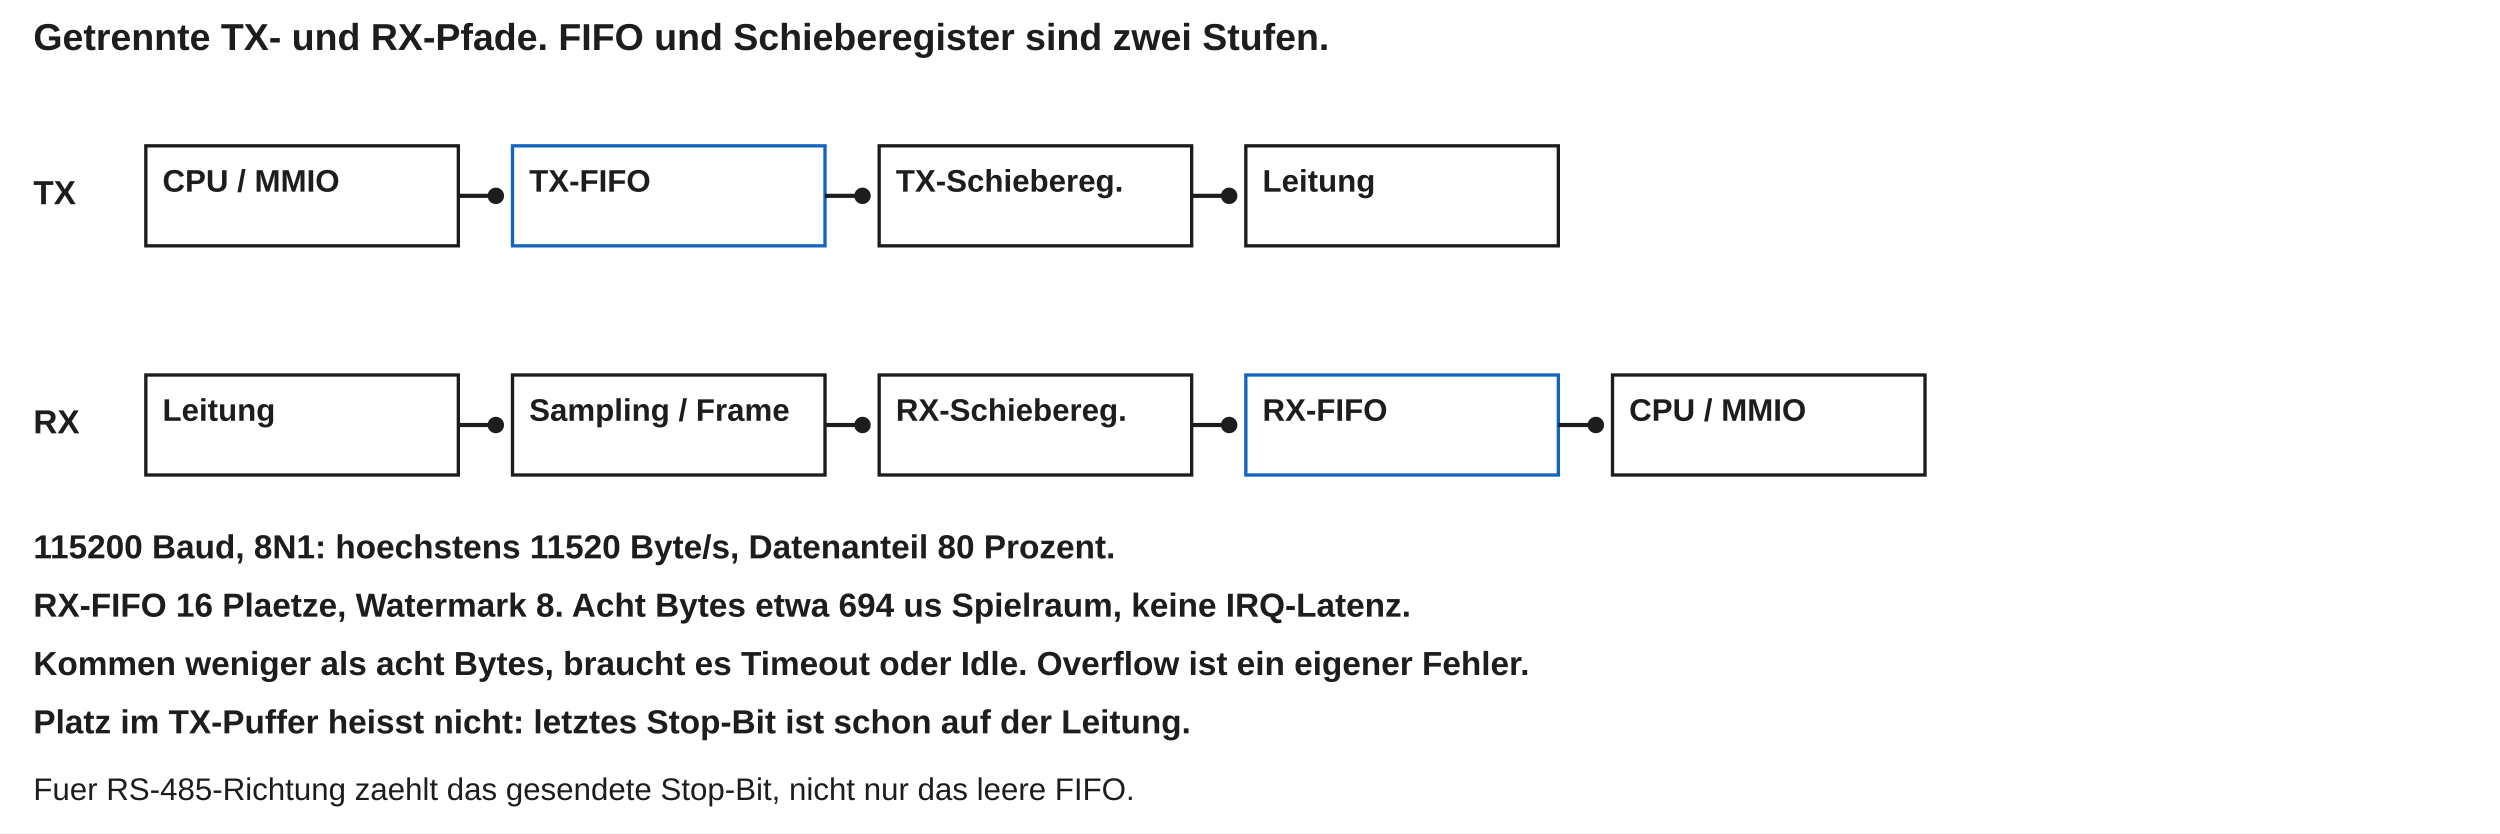
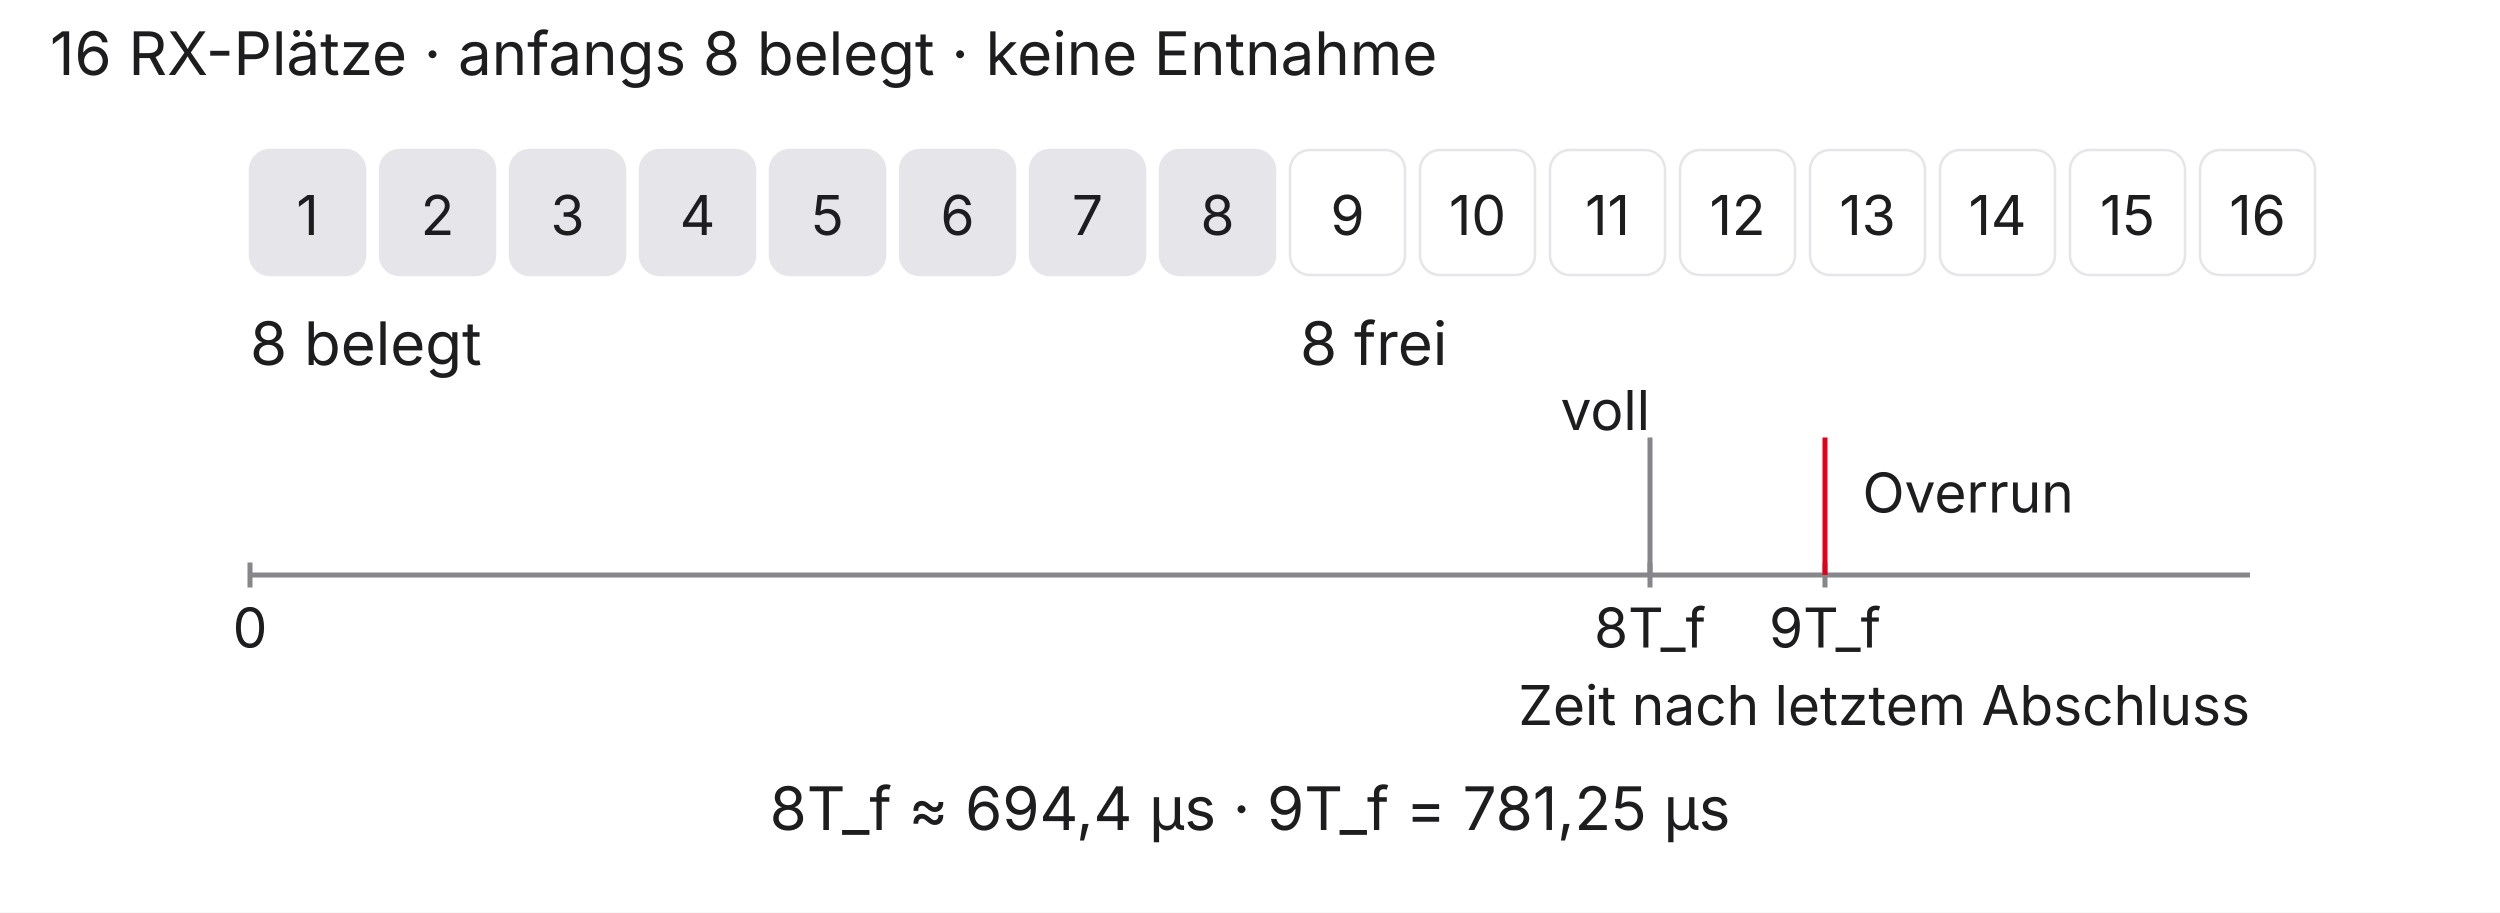
- <svg xmlns="http://www.w3.org/2000/svg" viewBox="0 0 1200 400" width="1200" height="400">
-   <rect width="1200" height="400" fill="#fff" />
-   <style>text{font-family:Arial,Helvetica,sans-serif;fill:#1D1D1F}</style>
-   <text x="16" y="24" font-size="18" font-weight="600" fill="#1D1D1F" text-anchor="start">Getrennte TX- und RX-Pfade. FIFO und Schieberegister sind zwei Stufen.</text>
-   <text x="16" y="98" font-size="16" font-weight="600" fill="#E65100" text-anchor="start">TX</text>
-   <rect x="70" y="70" width="150" height="48" fill="#fff" stroke="#1D1D1F" stroke-width="1.6" />
-   <text x="78" y="92" font-size="15" font-weight="600" fill="#1D1D1F" text-anchor="start">CPU / MMIO</text>
-   <line x1="220" y1="94" x2="238" y2="94" stroke="#1D1D1F" stroke-width="2" />
-   <circle cx="238.0" cy="94.0" r="3.2" fill="#1D1D1F" stroke="#1D1D1F" stroke-width="1.5" />
-   <rect x="246" y="70" width="150" height="48" fill="#fff" stroke="#1565C0" stroke-width="1.6" />
-   <text x="254" y="92" font-size="15" font-weight="600" fill="#1565C0" text-anchor="start">TX-FIFO</text>
-   <line x1="396" y1="94" x2="414" y2="94" stroke="#1D1D1F" stroke-width="2" />
-   <circle cx="414.0" cy="94.0" r="3.2" fill="#1D1D1F" stroke="#1D1D1F" stroke-width="1.5" />
-   <rect x="422" y="70" width="150" height="48" fill="#fff" stroke="#1D1D1F" stroke-width="1.6" />
-   <text x="430" y="92" font-size="15" font-weight="600" fill="#1D1D1F" text-anchor="start">TX-Schiebereg.</text>
-   <line x1="572" y1="94" x2="590" y2="94" stroke="#1D1D1F" stroke-width="2" />
-   <circle cx="590.0" cy="94.0" r="3.2" fill="#1D1D1F" stroke="#1D1D1F" stroke-width="1.5" />
-   <rect x="598" y="70" width="150" height="48" fill="#fff" stroke="#1D1D1F" stroke-width="1.6" />
-   <text x="606" y="92" font-size="15" font-weight="600" fill="#1D1D1F" text-anchor="start">Leitung</text>
-   <text x="16" y="208" font-size="16" font-weight="600" fill="#E65100" text-anchor="start">RX</text>
-   <rect x="70" y="180" width="150" height="48" fill="#fff" stroke="#1D1D1F" stroke-width="1.6" />
-   <text x="78" y="202" font-size="15" font-weight="600" fill="#1D1D1F" text-anchor="start">Leitung</text>
-   <line x1="220" y1="204" x2="238" y2="204" stroke="#1D1D1F" stroke-width="2" />
-   <circle cx="238.0" cy="204.0" r="3.2" fill="#1D1D1F" stroke="#1D1D1F" stroke-width="1.5" />
-   <rect x="246" y="180" width="150" height="48" fill="#fff" stroke="#1D1D1F" stroke-width="1.6" />
-   <text x="254" y="202" font-size="15" font-weight="600" fill="#1D1D1F" text-anchor="start">Sampling / Frame</text>
-   <line x1="396" y1="204" x2="414" y2="204" stroke="#1D1D1F" stroke-width="2" />
-   <circle cx="414.0" cy="204.0" r="3.2" fill="#1D1D1F" stroke="#1D1D1F" stroke-width="1.5" />
-   <rect x="422" y="180" width="150" height="48" fill="#fff" stroke="#1D1D1F" stroke-width="1.6" />
-   <text x="430" y="202" font-size="15" font-weight="600" fill="#1D1D1F" text-anchor="start">RX-Schiebereg.</text>
-   <line x1="572" y1="204" x2="590" y2="204" stroke="#1D1D1F" stroke-width="2" />
-   <circle cx="590.0" cy="204.0" r="3.2" fill="#1D1D1F" stroke="#1D1D1F" stroke-width="1.5" />
-   <rect x="598" y="180" width="150" height="48" fill="#fff" stroke="#1565C0" stroke-width="1.6" />
-   <text x="606" y="202" font-size="15" font-weight="600" fill="#1565C0" text-anchor="start">RX-FIFO</text>
-   <line x1="748" y1="204" x2="766" y2="204" stroke="#1D1D1F" stroke-width="2" />
-   <circle cx="766.0" cy="204.0" r="3.2" fill="#1D1D1F" stroke="#1D1D1F" stroke-width="1.5" />
-   <rect x="774" y="180" width="150" height="48" fill="#fff" stroke="#1D1D1F" stroke-width="1.6" />
-   <text x="782" y="202" font-size="15" font-weight="600" fill="#1D1D1F" text-anchor="start">CPU / MMIO</text>
-   <text x="16" y="268" font-size="16" font-weight="600" fill="#1565C0" text-anchor="start">115200 Baud, 8N1: hoechstens 11520 Byte/s, Datenanteil 80 Prozent.</text>
-   <text x="16" y="296" font-size="16" font-weight="600" fill="#6A1B9A" text-anchor="start">RX-FIFO 16 Plaetze, Watermark 8. Acht Bytes etwa 694 us Spielraum, keine IRQ-Latenz.</text>
-   <text x="16" y="324" font-size="16" font-weight="600" fill="#B71C1C" text-anchor="start">Kommen weniger als acht Bytes, braucht es Timeout oder Idle. Overflow ist ein eigener Fehler.</text>
-   <text x="16" y="352" font-size="16" font-weight="600" fill="#1D1D1F" text-anchor="start">Platz im TX-Puffer heisst nicht: letztes Stop-Bit ist schon auf der Leitung.</text>
-   <text x="16" y="384" font-size="15" font-weight="400" fill="#5F6368" text-anchor="start">Fuer RS-485-Richtung zaehlt das gesendete Stop-Bit, nicht nur das leere FIFO.</text>
+ <svg xmlns="http://www.w3.org/2000/svg" width="1000" height="365" viewBox="0 0 1000 365" role="img" aria-labelledby="title">
+   <style>text{font-family:Inter,Arial,Helvetica,sans-serif;font-weight:400}</style>
+   <defs>
+     <marker id="arrow" markerWidth="10" markerHeight="10" refX="8" refY="3" orient="auto" markerUnits="strokeWidth">
+       <path d="M0,0 L8,3 L0,6" fill="#1D1D1F" />
+     </marker>
+   </defs>
+   <rect width="1000" height="365" fill="#FFFFFF" />
+   <text x="20" y="30" font-size="24" fill="#1D1D1F" text-anchor="start">16 RX-Plätze · anfangs 8 belegt · keine Entnahme</text>
+   <rect x="100" y="60" width="46" height="50" rx="8" fill="#E5E5EA" stroke="#E5E5EA" />
+   <text x="123" y="94" font-size="22" fill="#1D1D1F" text-anchor="middle">1</text>
+   <rect x="152" y="60" width="46" height="50" rx="8" fill="#E5E5EA" stroke="#E5E5EA" />
+   <text x="175" y="94" font-size="22" fill="#1D1D1F" text-anchor="middle">2</text>
+   <rect x="204" y="60" width="46" height="50" rx="8" fill="#E5E5EA" stroke="#E5E5EA" />
+   <text x="227" y="94" font-size="22" fill="#1D1D1F" text-anchor="middle">3</text>
+   <rect x="256" y="60" width="46" height="50" rx="8" fill="#E5E5EA" stroke="#E5E5EA" />
+   <text x="279" y="94" font-size="22" fill="#1D1D1F" text-anchor="middle">4</text>
+   <rect x="308" y="60" width="46" height="50" rx="8" fill="#E5E5EA" stroke="#E5E5EA" />
+   <text x="331" y="94" font-size="22" fill="#1D1D1F" text-anchor="middle">5</text>
+   <rect x="360" y="60" width="46" height="50" rx="8" fill="#E5E5EA" stroke="#E5E5EA" />
+   <text x="383" y="94" font-size="22" fill="#1D1D1F" text-anchor="middle">6</text>
+   <rect x="412" y="60" width="46" height="50" rx="8" fill="#E5E5EA" stroke="#E5E5EA" />
+   <text x="435" y="94" font-size="22" fill="#1D1D1F" text-anchor="middle">7</text>
+   <rect x="464" y="60" width="46" height="50" rx="8" fill="#E5E5EA" stroke="#E5E5EA" />
+   <text x="487" y="94" font-size="22" fill="#1D1D1F" text-anchor="middle">8</text>
+   <rect x="516" y="60" width="46" height="50" rx="8" fill="#FFFFFF" stroke="#E5E5EA" />
+   <text x="539" y="94" font-size="22" fill="#1D1D1F" text-anchor="middle">9</text>
+   <rect x="568" y="60" width="46" height="50" rx="8" fill="#FFFFFF" stroke="#E5E5EA" />
+   <text x="591" y="94" font-size="22" fill="#1D1D1F" text-anchor="middle">10</text>
+   <rect x="620" y="60" width="46" height="50" rx="8" fill="#FFFFFF" stroke="#E5E5EA" />
+   <text x="643" y="94" font-size="22" fill="#1D1D1F" text-anchor="middle">11</text>
+   <rect x="672" y="60" width="46" height="50" rx="8" fill="#FFFFFF" stroke="#E5E5EA" />
+   <text x="695" y="94" font-size="22" fill="#1D1D1F" text-anchor="middle">12</text>
+   <rect x="724" y="60" width="46" height="50" rx="8" fill="#FFFFFF" stroke="#E5E5EA" />
+   <text x="747" y="94" font-size="22" fill="#1D1D1F" text-anchor="middle">13</text>
+   <rect x="776" y="60" width="46" height="50" rx="8" fill="#FFFFFF" stroke="#E5E5EA" />
+   <text x="799" y="94" font-size="22" fill="#1D1D1F" text-anchor="middle">14</text>
+   <rect x="828" y="60" width="46" height="50" rx="8" fill="#FFFFFF" stroke="#E5E5EA" />
+   <text x="851" y="94" font-size="22" fill="#1D1D1F" text-anchor="middle">15</text>
+   <rect x="880" y="60" width="46" height="50" rx="8" fill="#FFFFFF" stroke="#E5E5EA" />
+   <text x="903" y="94" font-size="22" fill="#1D1D1F" text-anchor="middle">16</text>
+   <text x="100" y="146" font-size="24" fill="#1D1D1F" text-anchor="start">8 belegt</text>
+   <text x="520" y="146" font-size="24" fill="#1D1D1F" text-anchor="start">8 frei</text>
+   <line x1="100" y1="230" x2="900" y2="230" stroke="#86868B" stroke-width="2" />
+   <text x="900" y="290" font-size="22" fill="#1D1D1F" text-anchor="end">Zeit nach letztem Abschluss</text>
+   <line x1="100" y1="225" x2="100" y2="235" stroke="#86868B" stroke-width="2" />
+   <text x="100" y="259" font-size="22" fill="#1D1D1F" text-anchor="middle">0</text>
+   <line x1="660" y1="225" x2="660" y2="235" stroke="#86868B" stroke-width="2" />
+   <text x="660" y="259" font-size="22" fill="#1D1D1F" text-anchor="middle">8T_f</text>
+   <line x1="730" y1="225" x2="730" y2="235" stroke="#86868B" stroke-width="2" />
+   <text x="730" y="259" font-size="22" fill="#1D1D1F" text-anchor="middle">9T_f</text>
+   <line x1="660" y1="175" x2="660" y2="230" stroke="#86868B" stroke-width="2" />
+   <line x1="730" y1="175" x2="730" y2="230" stroke="#E2001A" stroke-width="2" />
+   <text x="660" y="172" font-size="22" fill="#1D1D1F" text-anchor="end">voll</text>
+   <text x="745" y="205" font-size="22" fill="#1D1D1F" text-anchor="start">Overrun</text>
+   <text x="500" y="332" font-size="24" fill="#1D1D1F" text-anchor="middle">8T_f ≈ 694,4 µs · 9T_f = 781,25 µs</text>
</svg>
